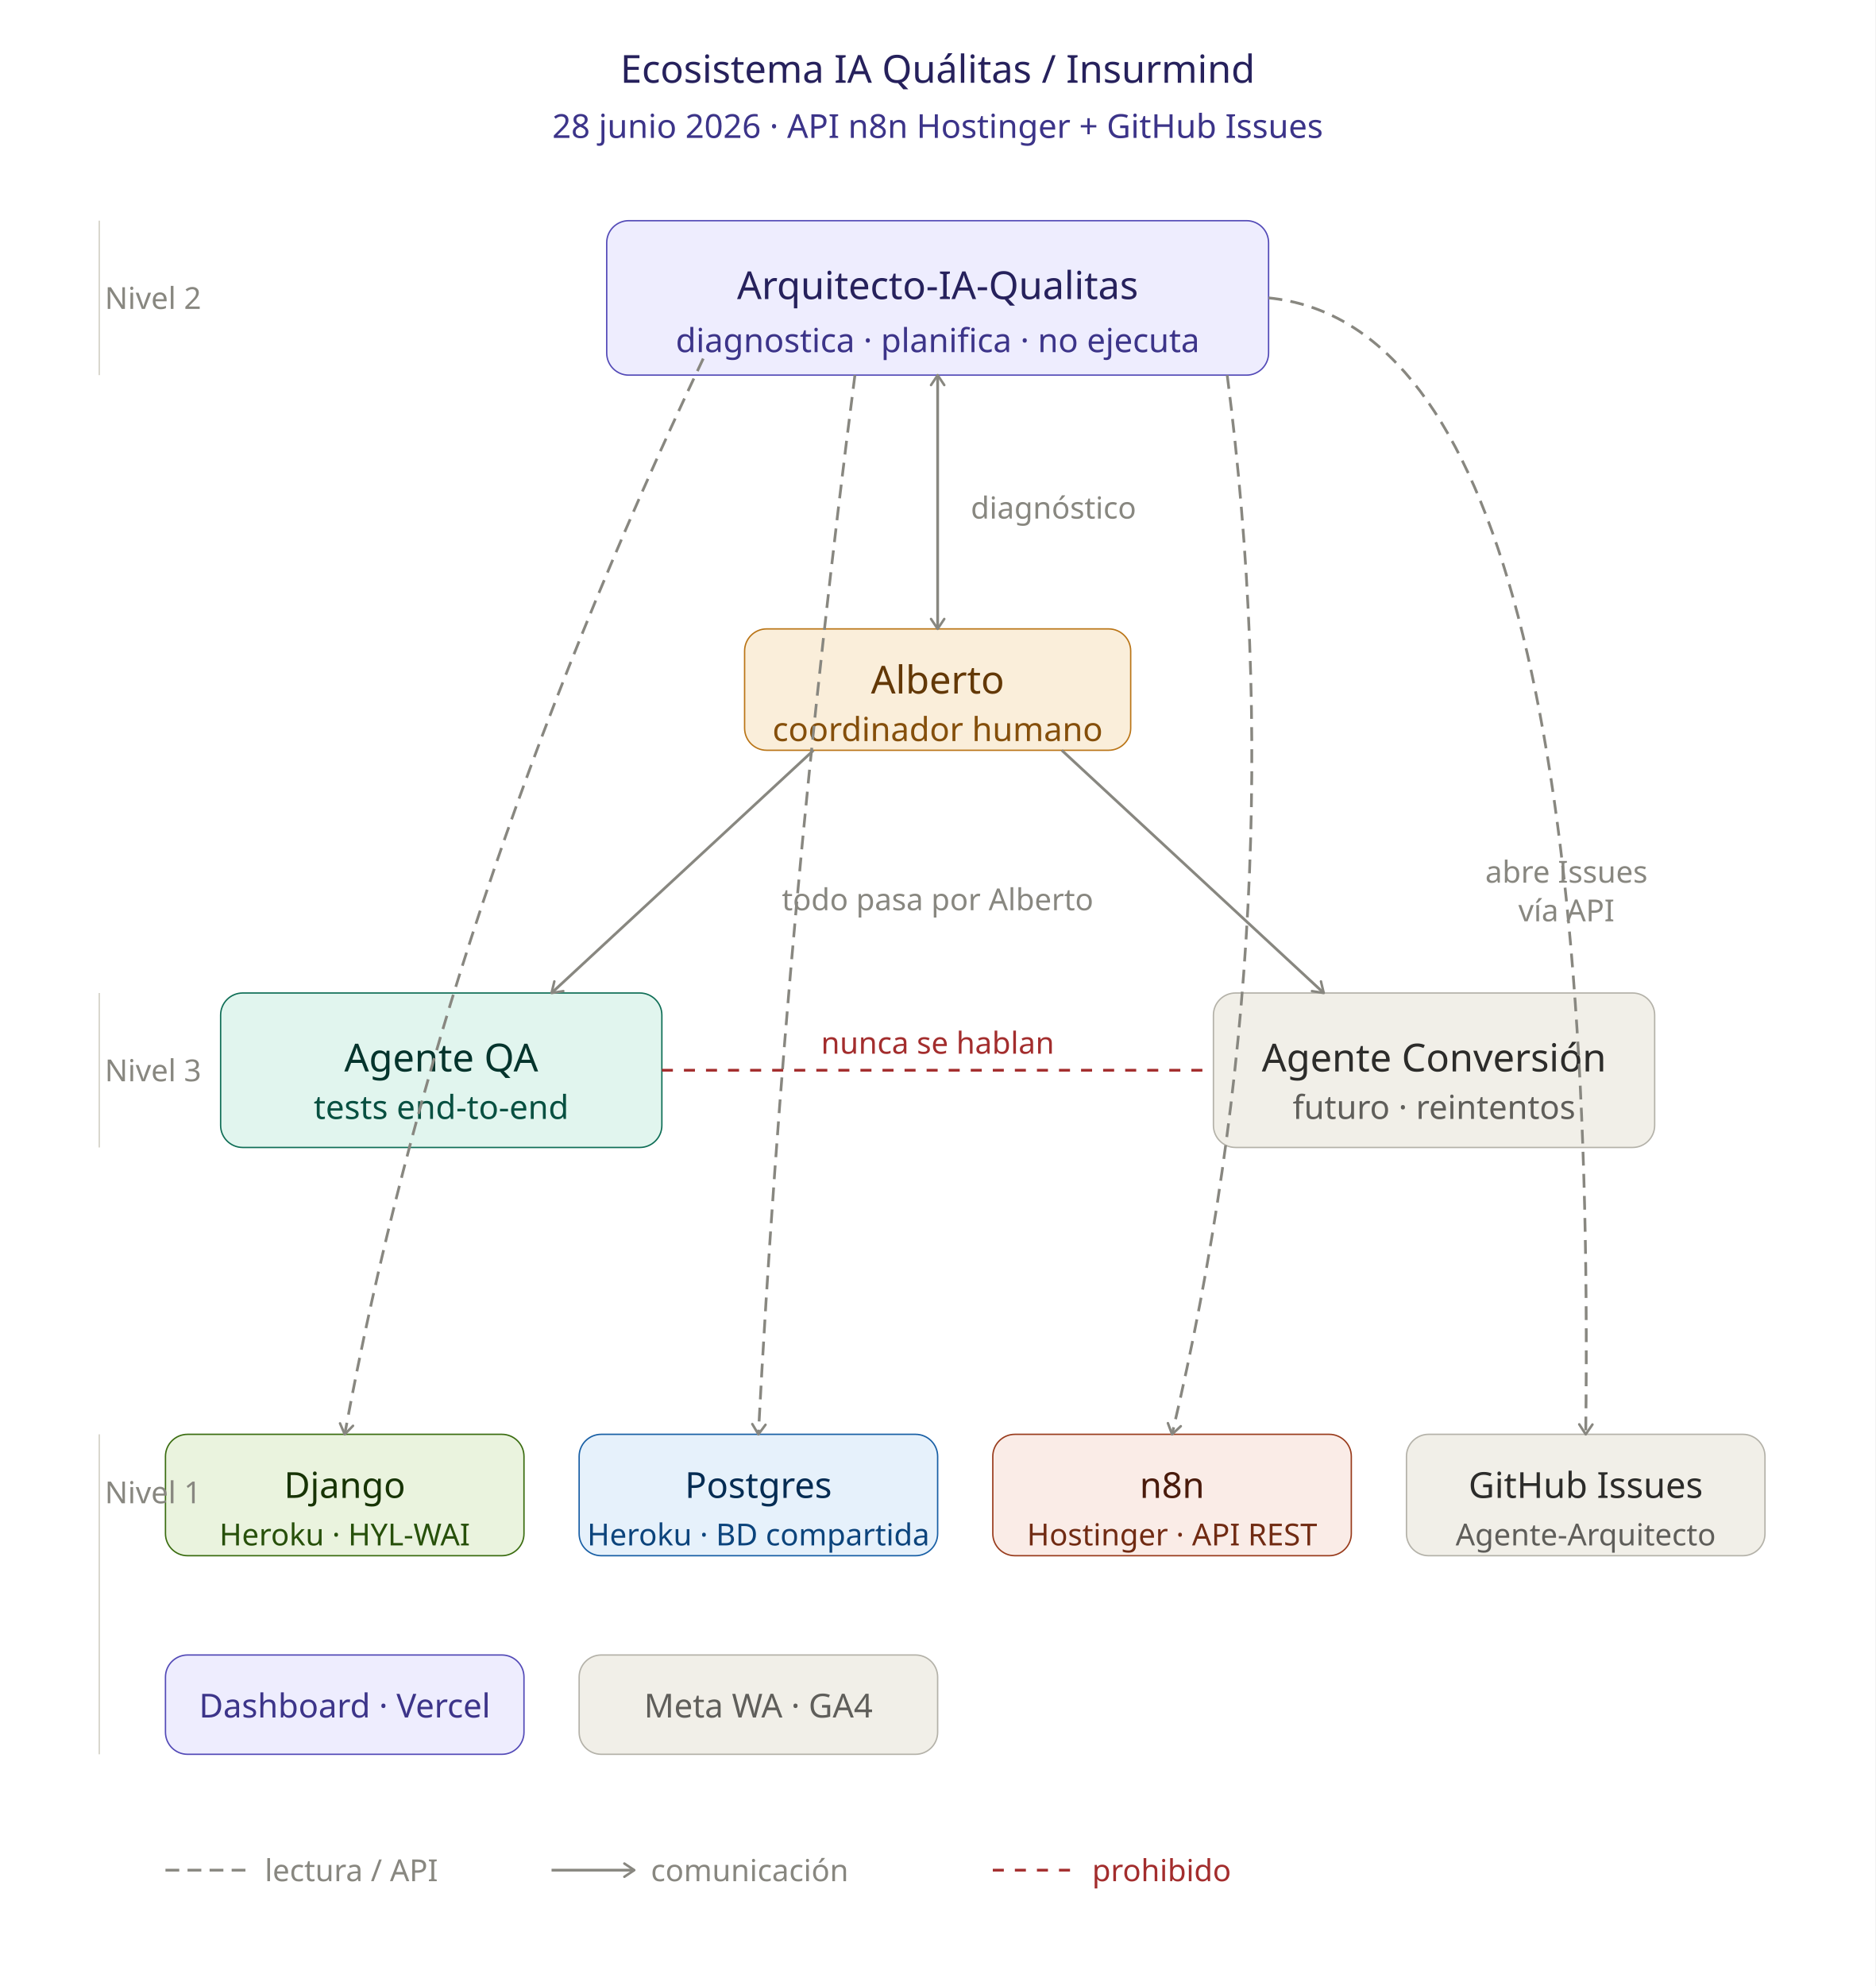
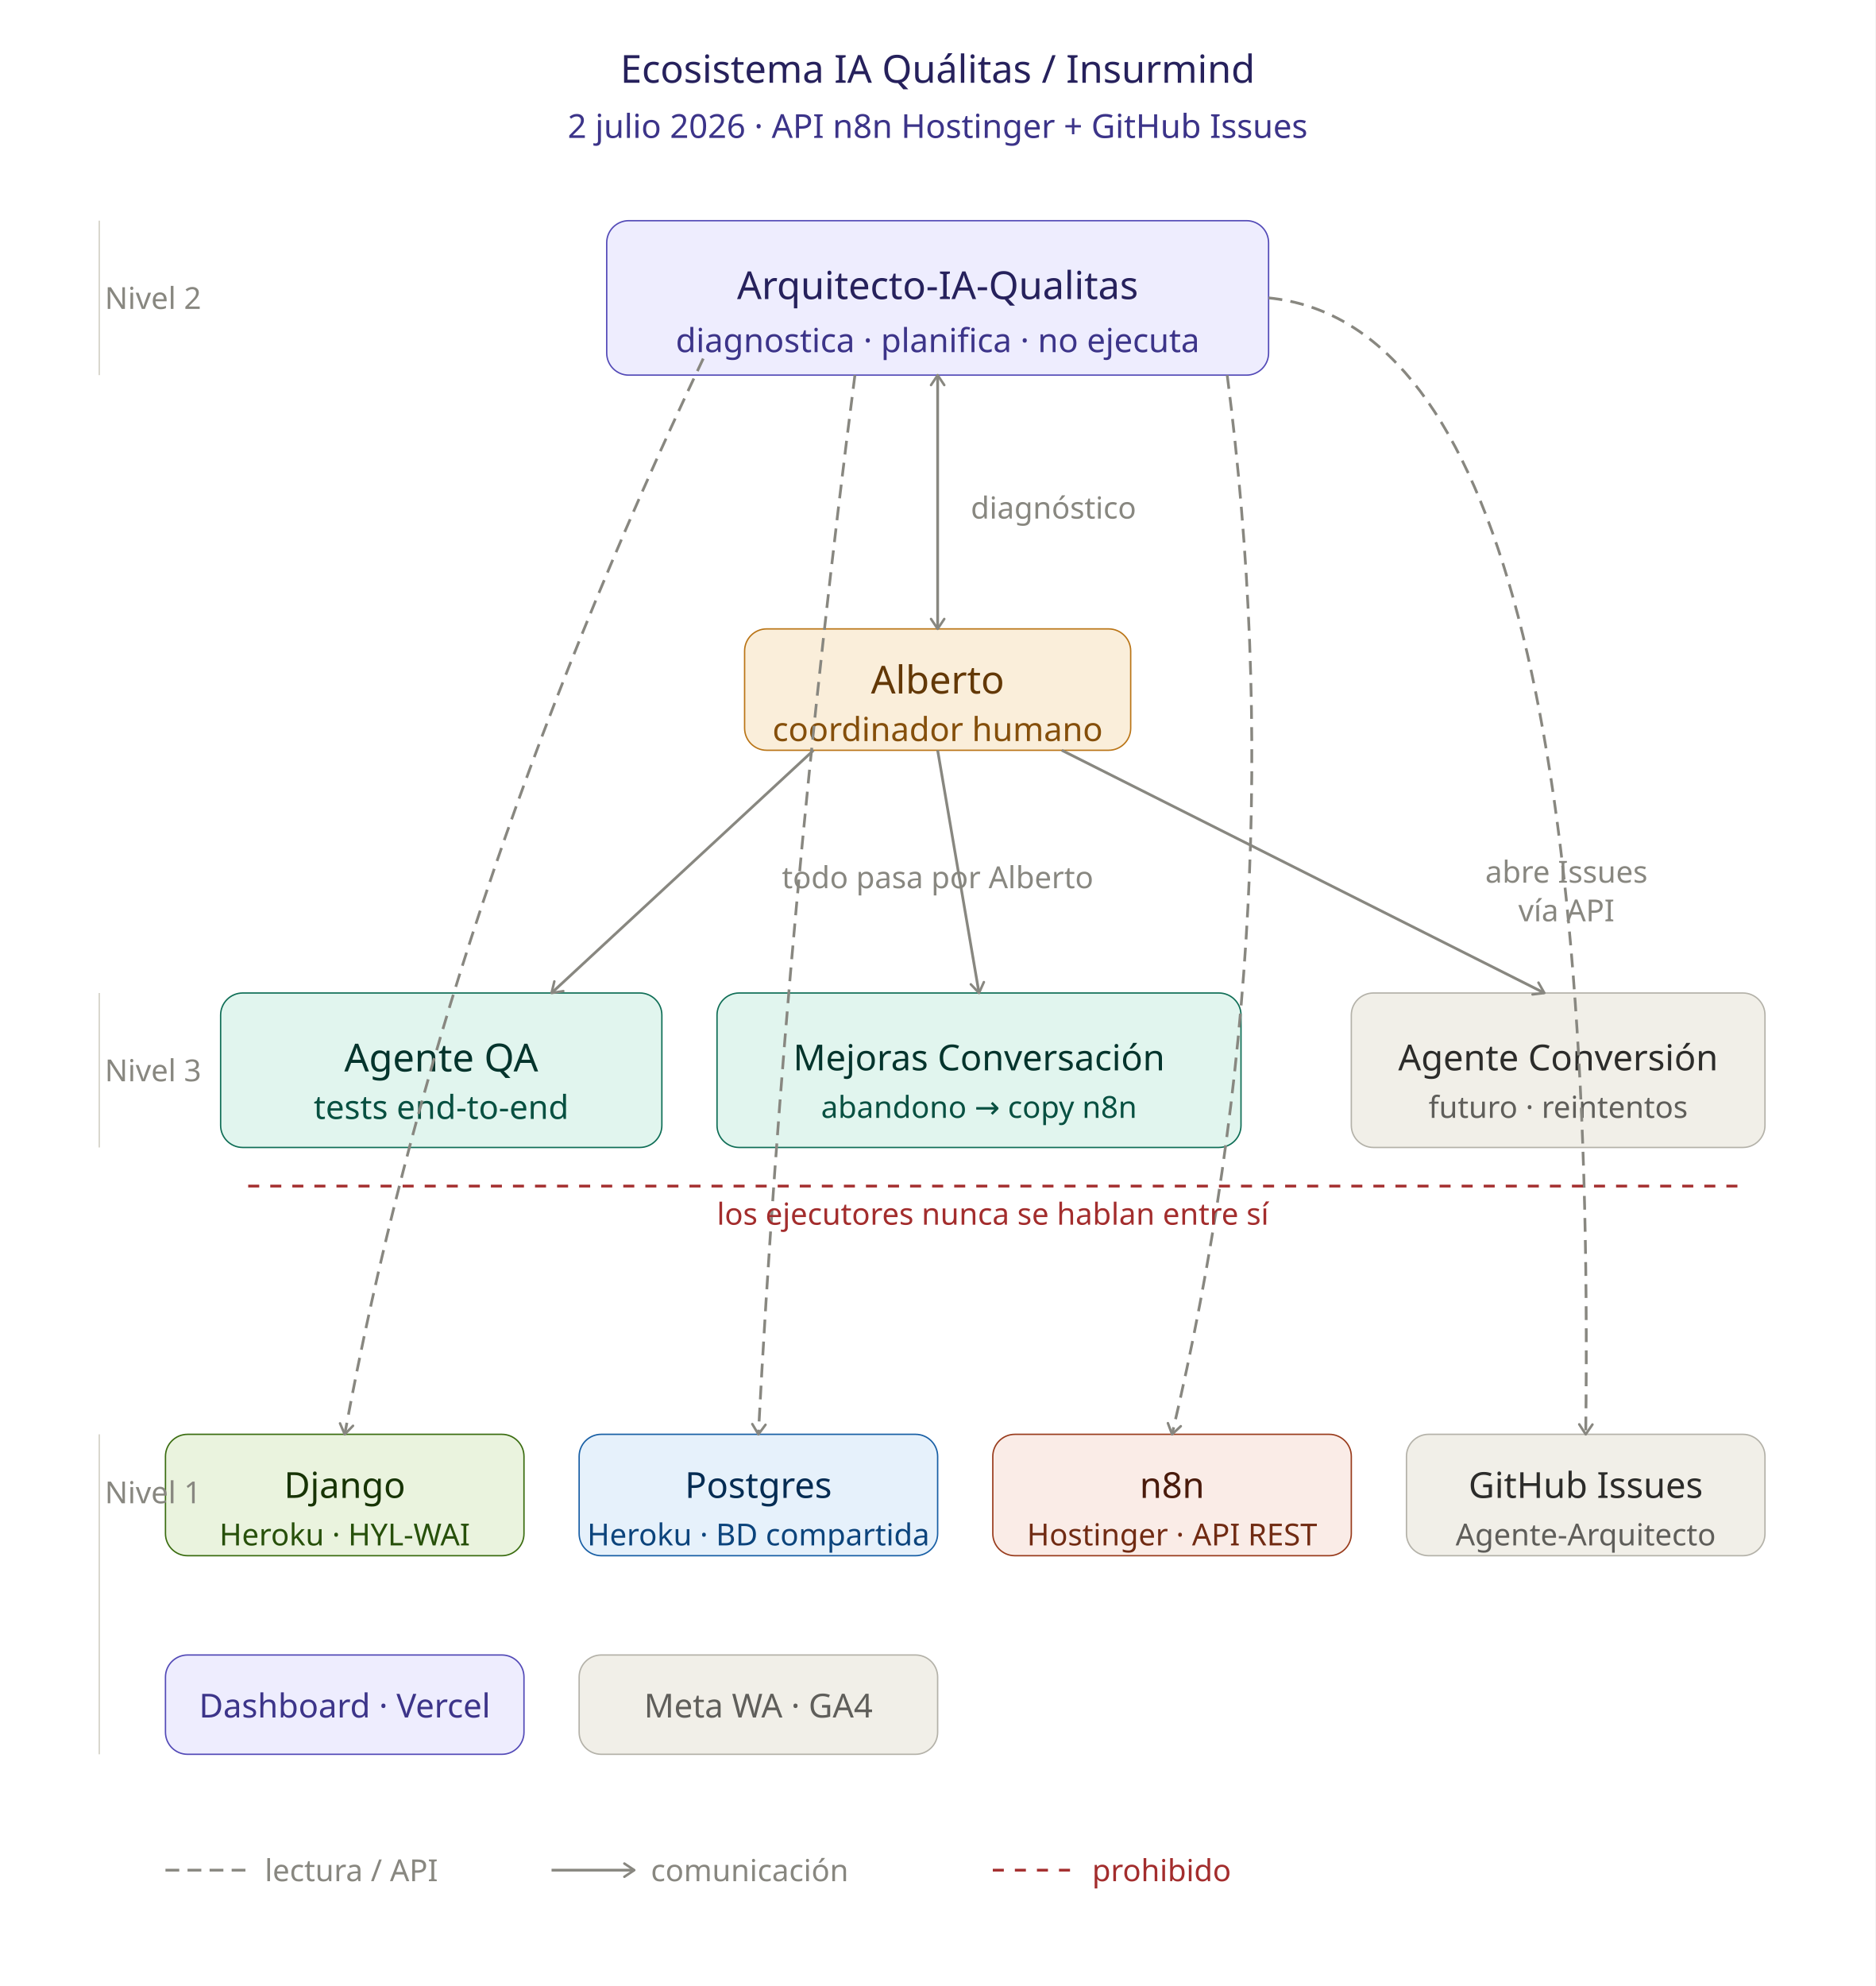
<svg xmlns="http://www.w3.org/2000/svg" width="680" height="720" viewBox="0 0 680 720" role="img">
  <style>
  text { font-family: system-ui, sans-serif; }
  .th { font-size: 14px; font-weight: 500; fill: #26215C; }
  .ts { font-size: 12px; font-weight: 400; fill: #3C3489; }
  .label { font-size: 11px; fill: #888780; }
</style>
  <rect width="680" height="720" fill="#ffffff" />
  <text class="th" x="340" y="30" text-anchor="middle" font-size="15" fill="#2C2C2A">Ecosistema IA Quálitas / Insurmind</text>
-   <text class="ts" x="340" y="50" text-anchor="middle" fill="#888780">28 junio 2026 · API n8n Hostinger + GitHub Issues</text>
+   <text class="ts" x="340" y="50" text-anchor="middle" fill="#888780">2 julio 2026 · API n8n Hostinger + GitHub Issues</text>
  <rect x="220" y="80" width="240" height="56" rx="8" fill="#EEEDFE" stroke="#534AB7" stroke-width="0.5" />
  <text class="th" x="340" y="103" text-anchor="middle" dominant-baseline="central" fill="#26215C">Arquitecto-IA-Qualitas</text>
  <text class="ts" x="340" y="123" text-anchor="middle" dominant-baseline="central" fill="#3C3489">diagnostica · planifica · no ejecuta</text>
  <text class="label" x="38" y="112" text-anchor="start">Nivel 2</text>
  <line x1="36" y1="80" x2="36" y2="136" stroke="#D3D1C7" stroke-width="0.5" />
  <rect x="270" y="228" width="140" height="44" rx="8" fill="#FAEEDA" stroke="#BA7517" stroke-width="0.5" />
  <text x="340" y="246" text-anchor="middle" dominant-baseline="central" font-size="14" font-weight="500" fill="#633806">Alberto</text>
  <text x="340" y="264" text-anchor="middle" dominant-baseline="central" font-size="12" fill="#854F0B">coordinador humano</text>
  <rect x="80" y="360" width="160" height="56" rx="8" fill="#E1F5EE" stroke="#0F6E56" stroke-width="0.5" />
  <text x="160" y="383" text-anchor="middle" dominant-baseline="central" font-size="14" font-weight="500" fill="#04342C">Agente QA</text>
  <text x="160" y="401" text-anchor="middle" dominant-baseline="central" font-size="12" fill="#085041">tests end-to-end</text>
-   <rect x="440" y="360" width="160" height="56" rx="8" fill="#F1EFE8" stroke="#B4B2A9" stroke-width="0.5" />
-   <text x="520" y="383" text-anchor="middle" dominant-baseline="central" font-size="14" font-weight="500" fill="#2C2C2A">Agente Conversión</text>
-   <text x="520" y="401" text-anchor="middle" dominant-baseline="central" font-size="12" fill="#5F5E5A">futuro · reintentos</text>
+   <rect x="260" y="360" width="190" height="56" rx="8" fill="#E1F5EE" stroke="#0F6E56" stroke-width="0.5" />
+   <text x="355" y="383" text-anchor="middle" dominant-baseline="central" font-size="13" font-weight="500" fill="#04342C">Mejoras Conversación</text>
+   <text x="355" y="401" text-anchor="middle" dominant-baseline="central" font-size="11" fill="#085041">abandono → copy n8n</text>
+   <rect x="490" y="360" width="150" height="56" rx="8" fill="#F1EFE8" stroke="#B4B2A9" stroke-width="0.5" />
+   <text x="565" y="383" text-anchor="middle" dominant-baseline="central" font-size="13" font-weight="500" fill="#2C2C2A">Agente Conversión</text>
+   <text x="565" y="401" text-anchor="middle" dominant-baseline="central" font-size="11" fill="#5F5E5A">futuro · reintentos</text>
  <text class="label" x="38" y="392" text-anchor="start">Nivel 3</text>
  <line x1="36" y1="360" x2="36" y2="416" stroke="#D3D1C7" stroke-width="0.5" />
  <rect x="60" y="520" width="130" height="44" rx="8" fill="#EAF3DE" stroke="#3B6D11" stroke-width="0.5" />
  <text x="125" y="538" text-anchor="middle" dominant-baseline="central" font-size="13" font-weight="500" fill="#173404">Django</text>
  <text x="125" y="556" text-anchor="middle" dominant-baseline="central" font-size="11" fill="#27500A">Heroku · HYL-WAI</text>
  <rect x="210" y="520" width="130" height="44" rx="8" fill="#E6F1FB" stroke="#185FA5" stroke-width="0.5" />
  <text x="275" y="538" text-anchor="middle" dominant-baseline="central" font-size="13" font-weight="500" fill="#042C53">Postgres</text>
  <text x="275" y="556" text-anchor="middle" dominant-baseline="central" font-size="11" fill="#0C447C">Heroku · BD compartida</text>
  <rect x="360" y="520" width="130" height="44" rx="8" fill="#FAECE7" stroke="#993C1D" stroke-width="0.5" />
  <text x="425" y="538" text-anchor="middle" dominant-baseline="central" font-size="13" font-weight="500" fill="#4A1B0C">n8n</text>
  <text x="425" y="556" text-anchor="middle" dominant-baseline="central" font-size="11" fill="#712B13">Hostinger · API REST</text>
  <rect x="510" y="520" width="130" height="44" rx="8" fill="#F1EFE8" stroke="#B4B2A9" stroke-width="0.5" />
  <text x="575" y="538" text-anchor="middle" dominant-baseline="central" font-size="13" font-weight="500" fill="#2C2C2A">GitHub Issues</text>
  <text x="575" y="556" text-anchor="middle" dominant-baseline="central" font-size="11" fill="#5F5E5A">Agente-Arquitecto</text>
  <rect x="60" y="600" width="130" height="36" rx="8" fill="#EEEDFE" stroke="#534AB7" stroke-width="0.5" />
  <text x="125" y="618" text-anchor="middle" dominant-baseline="central" font-size="12" fill="#3C3489">Dashboard · Vercel</text>
  <rect x="210" y="600" width="130" height="36" rx="8" fill="#F1EFE8" stroke="#B4B2A9" stroke-width="0.5" />
  <text x="275" y="618" text-anchor="middle" dominant-baseline="central" font-size="12" fill="#5F5E5A">Meta WA · GA4</text>
  <text class="label" x="38" y="545" text-anchor="start">Nivel 1</text>
  <line x1="36" y1="520" x2="36" y2="636" stroke="#D3D1C7" stroke-width="0.5" />
  <defs>
    <marker id="arr" viewBox="0 0 10 10" refX="8" refY="5" markerWidth="6" markerHeight="6" orient="auto-start-reverse">
      <path d="M2 1L8 5L2 9" fill="none" stroke="#888780" stroke-width="1.5" stroke-linecap="round" stroke-linejoin="round" />
    </marker>
  </defs>
  <line x1="340" y1="136" x2="340" y2="228" stroke="#888780" stroke-width="1" marker-end="url(#arr)" marker-start="url(#arr)" />
  <text x="352" y="188" font-size="11" fill="#888780">diagnóstico</text>
  <line x1="295" y1="272" x2="200" y2="360" stroke="#888780" stroke-width="1" marker-end="url(#arr)" />
-   <line x1="385" y1="272" x2="480" y2="360" stroke="#888780" stroke-width="1" marker-end="url(#arr)" />
-   <text x="340" y="330" text-anchor="middle" font-size="11" fill="#888780">todo pasa por Alberto</text>
+   <line x1="340" y1="272" x2="355" y2="360" stroke="#888780" stroke-width="1" marker-end="url(#arr)" />
+   <line x1="385" y1="272" x2="560" y2="360" stroke="#888780" stroke-width="1" marker-end="url(#arr)" />
+   <text x="340" y="322" text-anchor="middle" font-size="11" fill="#888780">todo pasa por Alberto</text>
  <path d="M460 108 Q580 120 575 520" fill="none" stroke="#888780" stroke-width="1" stroke-dasharray="5 3" marker-end="url(#arr)" />
  <text x="568" y="320" font-size="11" fill="#888780" text-anchor="middle">abre Issues</text>
  <text x="568" y="334" font-size="11" fill="#888780" text-anchor="middle">vía API</text>
  <path d="M445 136 Q470 330 425 520" fill="none" stroke="#888780" stroke-width="1" stroke-dasharray="5 3" marker-end="url(#arr)" />
  <path d="M310 136 Q285 330 275 520" fill="none" stroke="#888780" stroke-width="1" stroke-dasharray="5 3" marker-end="url(#arr)" />
  <path d="M255 130 Q160 330 125 520" fill="none" stroke="#888780" stroke-width="1" stroke-dasharray="5 3" marker-end="url(#arr)" />
-   <line x1="240" y1="388" x2="440" y2="388" stroke="#A32D2D" stroke-width="1" stroke-dasharray="4 4" />
-   <text x="340" y="382" text-anchor="middle" font-size="11" fill="#A32D2D">nunca se hablan</text>
+   <line x1="90" y1="430" x2="630" y2="430" stroke="#A32D2D" stroke-width="1" stroke-dasharray="4 4" />
+   <text x="360" y="444" text-anchor="middle" font-size="11" fill="#A32D2D">los ejecutores nunca se hablan entre sí</text>
  <line x1="60" y1="678" x2="90" y2="678" stroke="#888780" stroke-width="1" stroke-dasharray="5 3" />
  <text x="96" y="682" font-size="11" fill="#888780">lectura / API</text>
  <line x1="200" y1="678" x2="230" y2="678" stroke="#888780" stroke-width="1" marker-end="url(#arr)" />
  <text x="236" y="682" font-size="11" fill="#888780">comunicación</text>
  <line x1="360" y1="678" x2="390" y2="678" stroke="#A32D2D" stroke-width="1" stroke-dasharray="4 4" />
  <text x="396" y="682" font-size="11" fill="#A32D2D">prohibido</text>
</svg>
